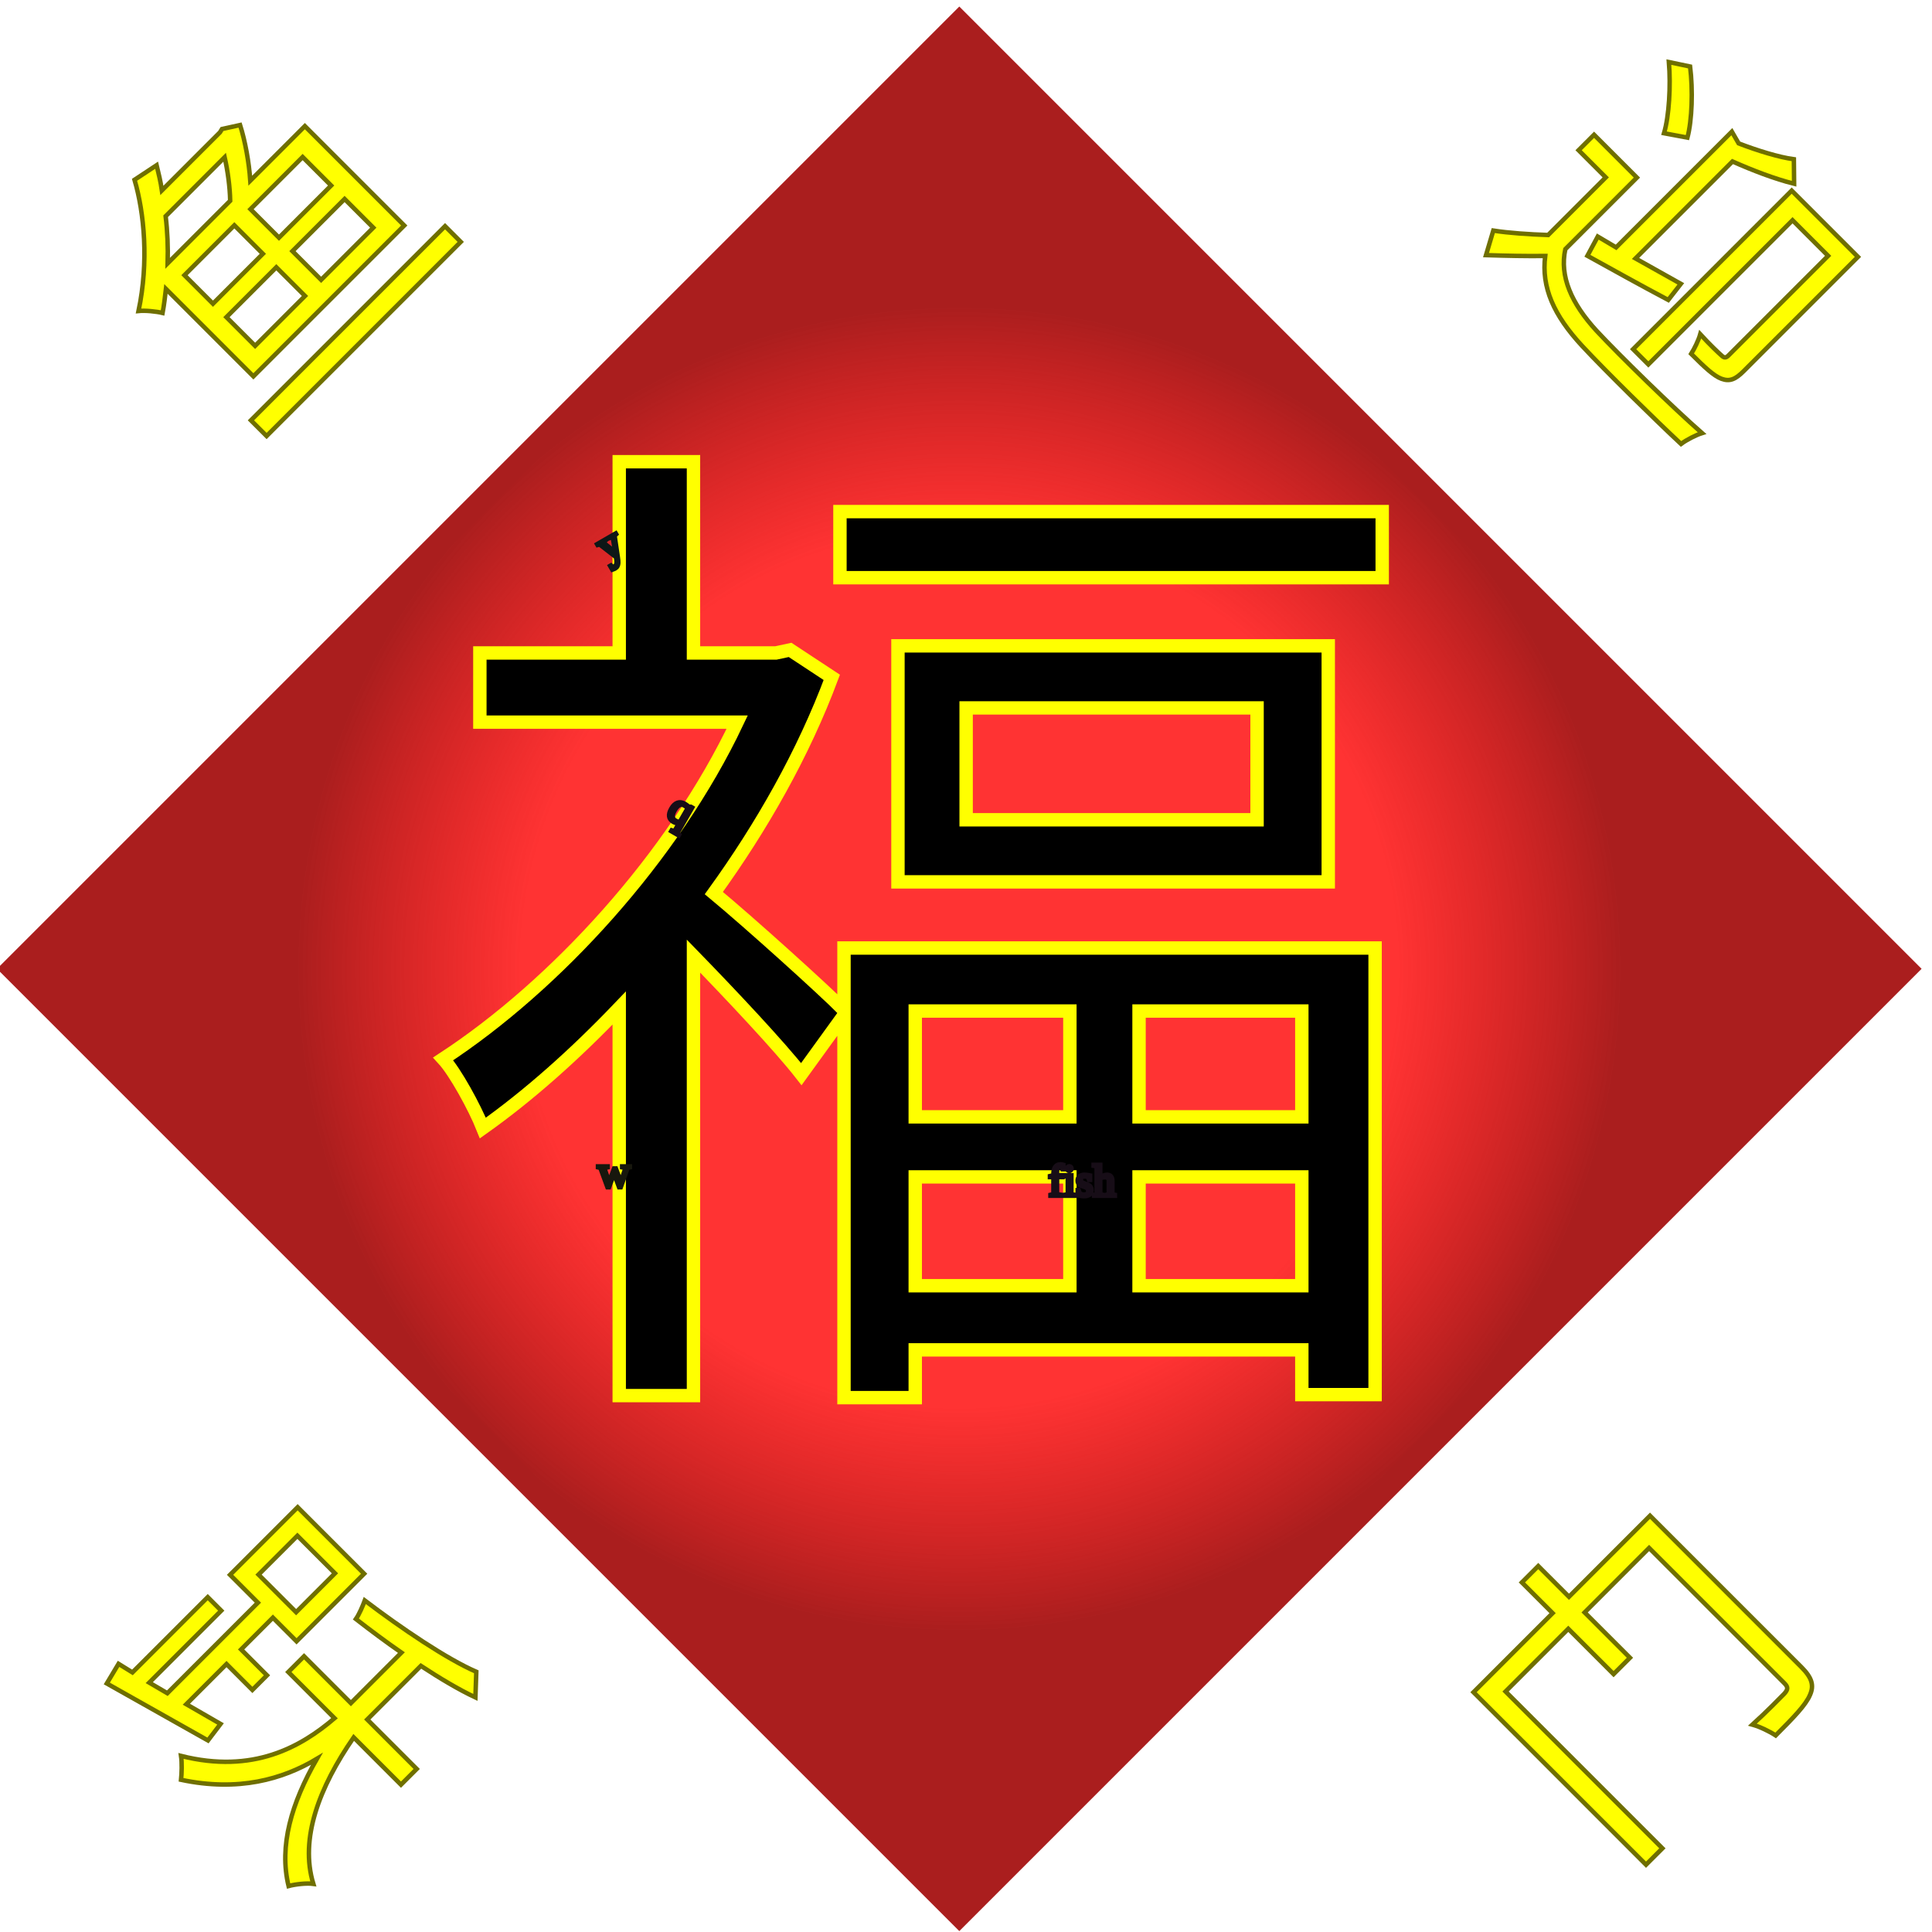
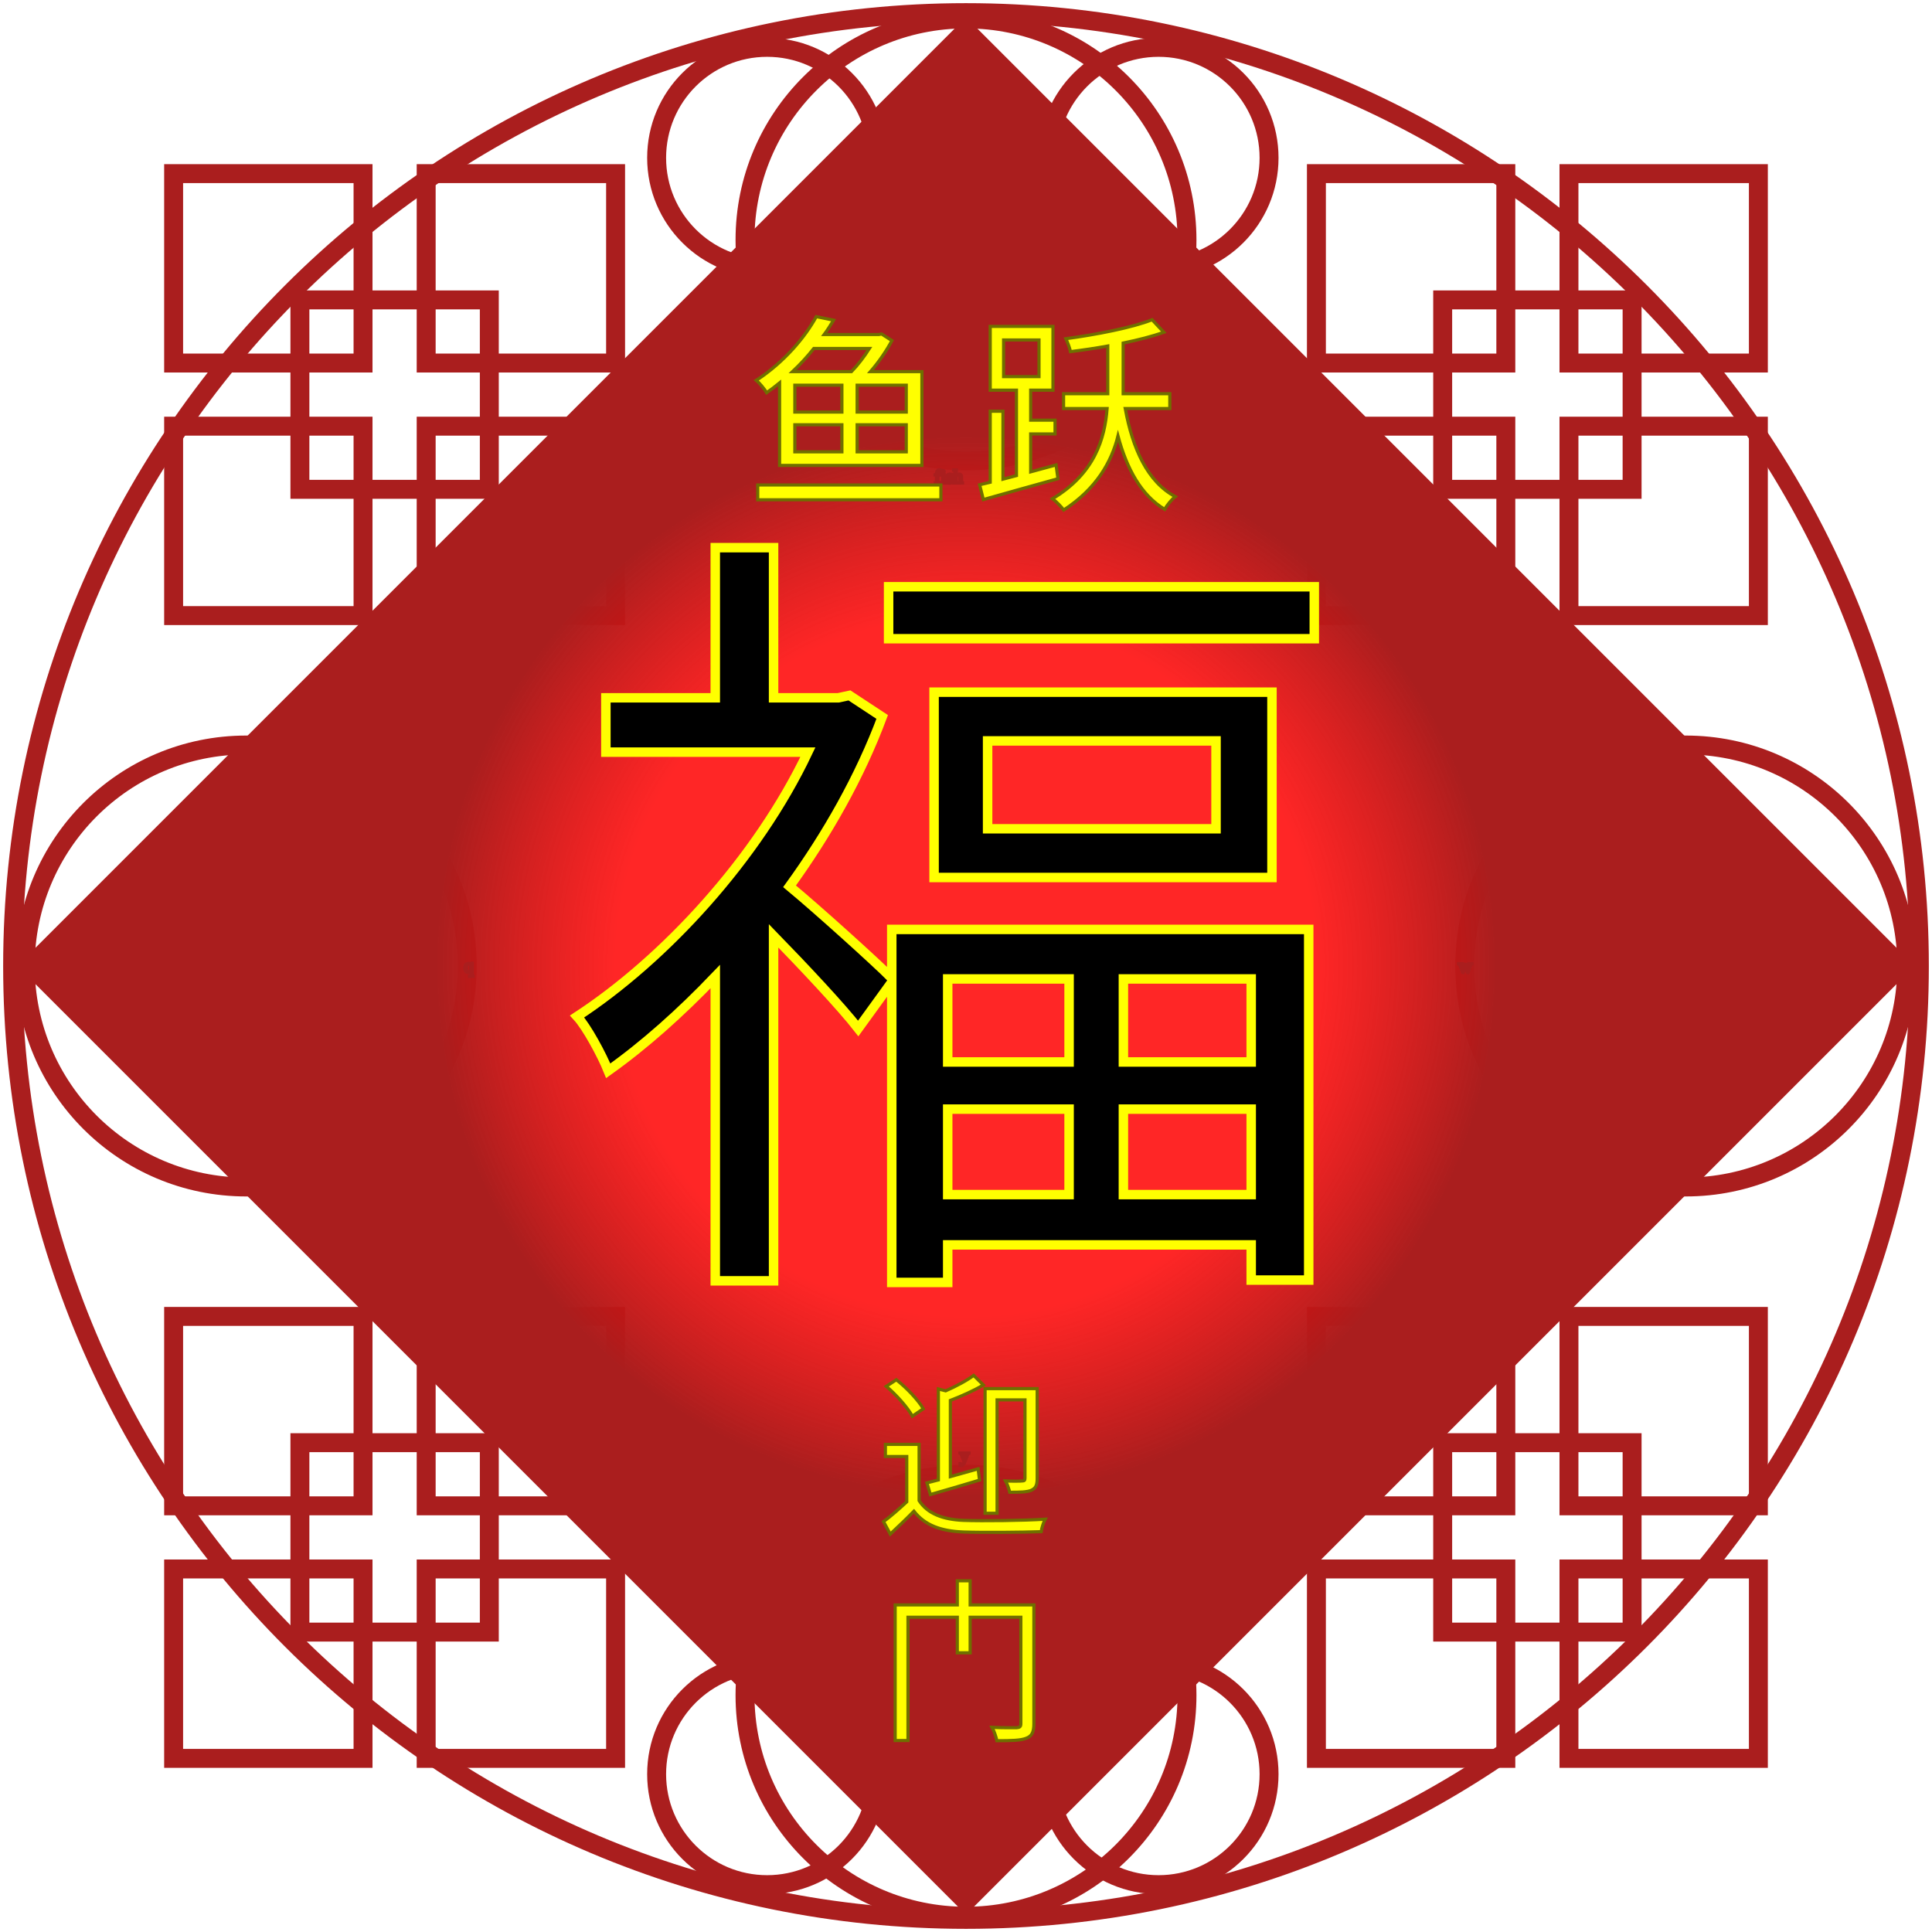
- <svg xmlns="http://www.w3.org/2000/svg" width="433px" height="433px" viewBox="0 0 433 433" version="1.1">
+ <svg xmlns="http://www.w3.org/2000/svg" width="612px" height="612px" viewBox="0 0 612 612" version="1.1">
+   <circle cx="306" cy="306" r="302" stroke="rgb(170,30,30)" stroke-width="6" fill-opacity="0.0" />
+   <g transform="translate(0,0)rotate(0)">
+     <rect x="95" y="95" width="60" height="60" fill-opacity="0.0" stroke-width="6" stroke="rgb(170,30,30)" />
+     <rect x="55" y="55" width="60" height="60" fill-opacity="0.0" stroke-width="6" stroke="rgb(170,30,30)" />
+     <rect x="55" y="135" width="60" height="60" fill-opacity="0.0" stroke-width="6" stroke="rgb(170,30,30)" />
+     <rect x="135" y="55" width="60" height="60" fill-opacity="0.0" stroke-width="6" stroke="rgb(170,30,30)" />
+     <rect x="135" y="135" width="60" height="60" fill-opacity="0.0" stroke-width="6" stroke="rgb(170,30,30)" />
+     <rect x="457" y="95" width="60" height="60" fill-opacity="0.0" stroke-width="6" stroke="rgb(170,30,30)" />
+     <rect x="417" y="55" width="60" height="60" fill-opacity="0.0" stroke-width="6" stroke="rgb(170,30,30)" />
+     <rect x="417" y="135" width="60" height="60" fill-opacity="0.0" stroke-width="6" stroke="rgb(170,30,30)" />
+     <rect x="497" y="55" width="60" height="60" fill-opacity="0.0" stroke-width="6" stroke="rgb(170,30,30)" />
+     <rect x="497" y="135" width="60" height="60" fill-opacity="0.0" stroke-width="6" stroke="rgb(170,30,30)" />
+     <rect x="95" y="457" width="60" height="60" fill-opacity="0.0" stroke-width="6" stroke="rgb(170,30,30)" />
+     <rect x="55" y="417" width="60" height="60" fill-opacity="0.0" stroke-width="6" stroke="rgb(170,30,30)" />
+     <rect x="55" y="497" width="60" height="60" fill-opacity="0.0" stroke-width="6" stroke="rgb(170,30,30)" />
+     <rect x="135" y="417" width="60" height="60" fill-opacity="0.0" stroke-width="6" stroke="rgb(170,30,30)" />
+     <rect x="135" y="497" width="60" height="60" fill-opacity="0.0" stroke-width="6" stroke="rgb(170,30,30)" />
+     <rect x="457" y="457" width="60" height="60" fill-opacity="0.0" stroke-width="6" stroke="rgb(170,30,30)" />
+     <rect x="417" y="417" width="60" height="60" fill-opacity="0.0" stroke-width="6" stroke="rgb(170,30,30)" />
+     <rect x="417" y="497" width="60" height="60" fill-opacity="0.0" stroke-width="6" stroke="rgb(170,30,30)" />
+     <rect x="497" y="417" width="60" height="60" fill-opacity="0.0" stroke-width="6" stroke="rgb(170,30,30)" />
+     <rect x="497" y="497" width="60" height="60" fill-opacity="0.0" stroke-width="6" stroke="rgb(170,30,30)" />
+   </g>
+   <g>
+     <circle cx="243" cy="50" r="35" fill-opacity="0.0" stroke="rgb(170,30,30)" stroke-width="6" />
+     <circle cx="367" cy="50" r="35" fill-opacity="0.0" stroke="rgb(170,30,30)" stroke-width="6" />
+     <circle cx="306" cy="76" r="70" fill-opacity="0.0" stroke="rgb(170,30,30)" stroke-width="6" />
+     <circle cx="243" cy="562" r="35" fill-opacity="0.0" stroke="rgb(170,30,30)" stroke-width="6" />
+     <circle cx="367" cy="562" r="35" fill-opacity="0.0" stroke="rgb(170,30,30)" stroke-width="6" />
+     <circle cx="306" cy="537" r="70" fill-opacity="0.0" stroke="rgb(170,30,30)" stroke-width="6" />
+     <circle cx="78" cy="306" r="70" fill-opacity="0.0" stroke="rgb(170,30,30)" stroke-width="6" />
+     <circle cx="534" cy="306" r="70" fill-opacity="0.0" stroke="rgb(170,30,30)" stroke-width="6" />
+   </g>
  <defs>
-     <radialGradient id="grad1" cx="50%" cy="50%" r="50%" fx="50%" fy="50%">
-       <stop offset="66%" style="stop-color:rgb(255,0,0);stop-opacity:0.8" />
+     <radialGradient id="grad1" cx="50%" cy="50%" r="40%" fx="50%" fy="50%">
+       <stop offset="66%" style="stop-color:rgb(255,0,0);stop-opacity:0.85" />
      <stop offset="100%" style="stop-color:rgb(170,30,30);stop-opacity:1" />
    </radialGradient>
  </defs>
-   <g transform="translate(215,5)rotate(45)">
-     <rect x="0" y="0" width="300" height="300" style="fill:url(#grad1);stroke-width:5;stroke:rgb(170,30,30)" />
+   <g transform="translate(306,9)rotate(45)">
+     <rect x="0" y="0" width="420" height="420" fill="url(#grad1)" stroke-width="5" stroke="rgb(170,30,30)" />
  </g>
-   <g transform="translate(95,295)rotate(0)">
-     <text x="0" y="0" font-size="228" style="fill:rgb(0,0,0);stroke-width:3;stroke:rgb(255,255,0)">福</text>
+   <g transform="translate(178,386)rotate(0)">
+     <text x="0" y="0" font-size="253" style="fill:rgb(0,0,0);stroke-width:3;stroke:rgb(255,255,0)">福</text>
  </g>
-   <g transform="translate(136,126)rotate(330)">
-     <text x="0" y="0" font-size="10" style="fill:rgb(0,0,0);stroke-width:1;stroke:rgb(13,23,23)">y</text>
+   <g transform="translate(296,153)rotate(0)">
+     <text x="0" y="0" font-size="6" style="fill:rgb(170,30,30);stroke-width:1;stroke:rgb(170,30,30)">fish</text>
  </g>
-   <g transform="translate(23,373)rotate(45)">
-     <text x="0" y="0" font-size="70" style="fill:rgb(255,255,0);stroke-width:1;stroke:rgb(111,111,0)">跃</text>
+   <g transform="translate(236,156)rotate(0)">
+     <text x="0" y="0" font-size="66" style="fill:rgb(255,255,0);stroke-width:1;stroke:rgb(111,111,0)">鱼</text>
  </g>
-   <g transform="translate(149,183)rotate(30)">
-     <text x="0" y="0" font-size="10" style="fill:rgb(0,0,0);stroke-width:1;stroke:rgb(23,13,23)">q</text>
+   <g transform="translate(147,308)rotate(0)">
+     <text x="0" y="0" font-size="6" style="fill:rgb(170,30,30);stroke-width:1;stroke:rgb(170,30,30)">q</text>
  </g>
-   <g transform="translate(360,419)rotate(315)">
-     <text x="0" y="0" font-size="70" style="fill:rgb(255,255,0);stroke-width:1;stroke:rgb(111,111,0)">门</text>
+   <g transform="translate(308,156)rotate(0)">
+     <text x="0" y="0" font-size="66" style="fill:rgb(255,255,0);stroke-width:1;stroke:rgb(111,111,0)">跃</text>
  </g>
-   <g transform="translate(235,268)rotate(0)">
-     <text x="0" y="0" font-size="10" style="fill:rgb(0,0,0);stroke-width:1;stroke:rgb(23,13,23)">fish</text>
+   <g transform="translate(462,308)rotate(0)">
+     <text x="0" y="0" font-size="6" style="fill:rgb(170,30,30);stroke-width:1;stroke:rgb(170,30,30)">w</text>
  </g>
-   <g transform="translate(55,99)rotate(315)">
-     <text x="0" y="0" font-size="70" style="fill:rgb(255,255,0);stroke-width:1;stroke:rgb(111,111,0)">鱼</text>
+   <g transform="translate(278,482)rotate(0)">
+     <text x="0" y="0" font-size="55" style="fill:rgb(255,255,0);stroke-width:1;stroke:rgb(111,111,0)">迎</text>
  </g>
-   <g transform="translate(134,266)rotate(0)">
-     <text x="0" y="0" font-size="10" style="fill:rgb(0,0,0);stroke-width:1;stroke:rgb(23,23,13)">w</text>
+   <g transform="translate(304,463)rotate(0)">
+     <text x="0" y="0" font-size="6" style="fill:rgb(170,30,30);stroke-width:1;stroke:rgb(170,30,30)">y</text>
  </g>
-   <g transform="translate(333,50)rotate(45)">
-     <text x="0" y="0" font-size="70" style="fill:rgb(255,255,0);stroke-width:1;stroke:rgb(111,111,0)">迎</text>
+   <g transform="translate(278,547)rotate(0)">
+     <text x="0" y="0" font-size="55" style="fill:rgb(255,255,0);stroke-width:1;stroke:rgb(111,111,0)">门</text>
  </g>
</svg>
